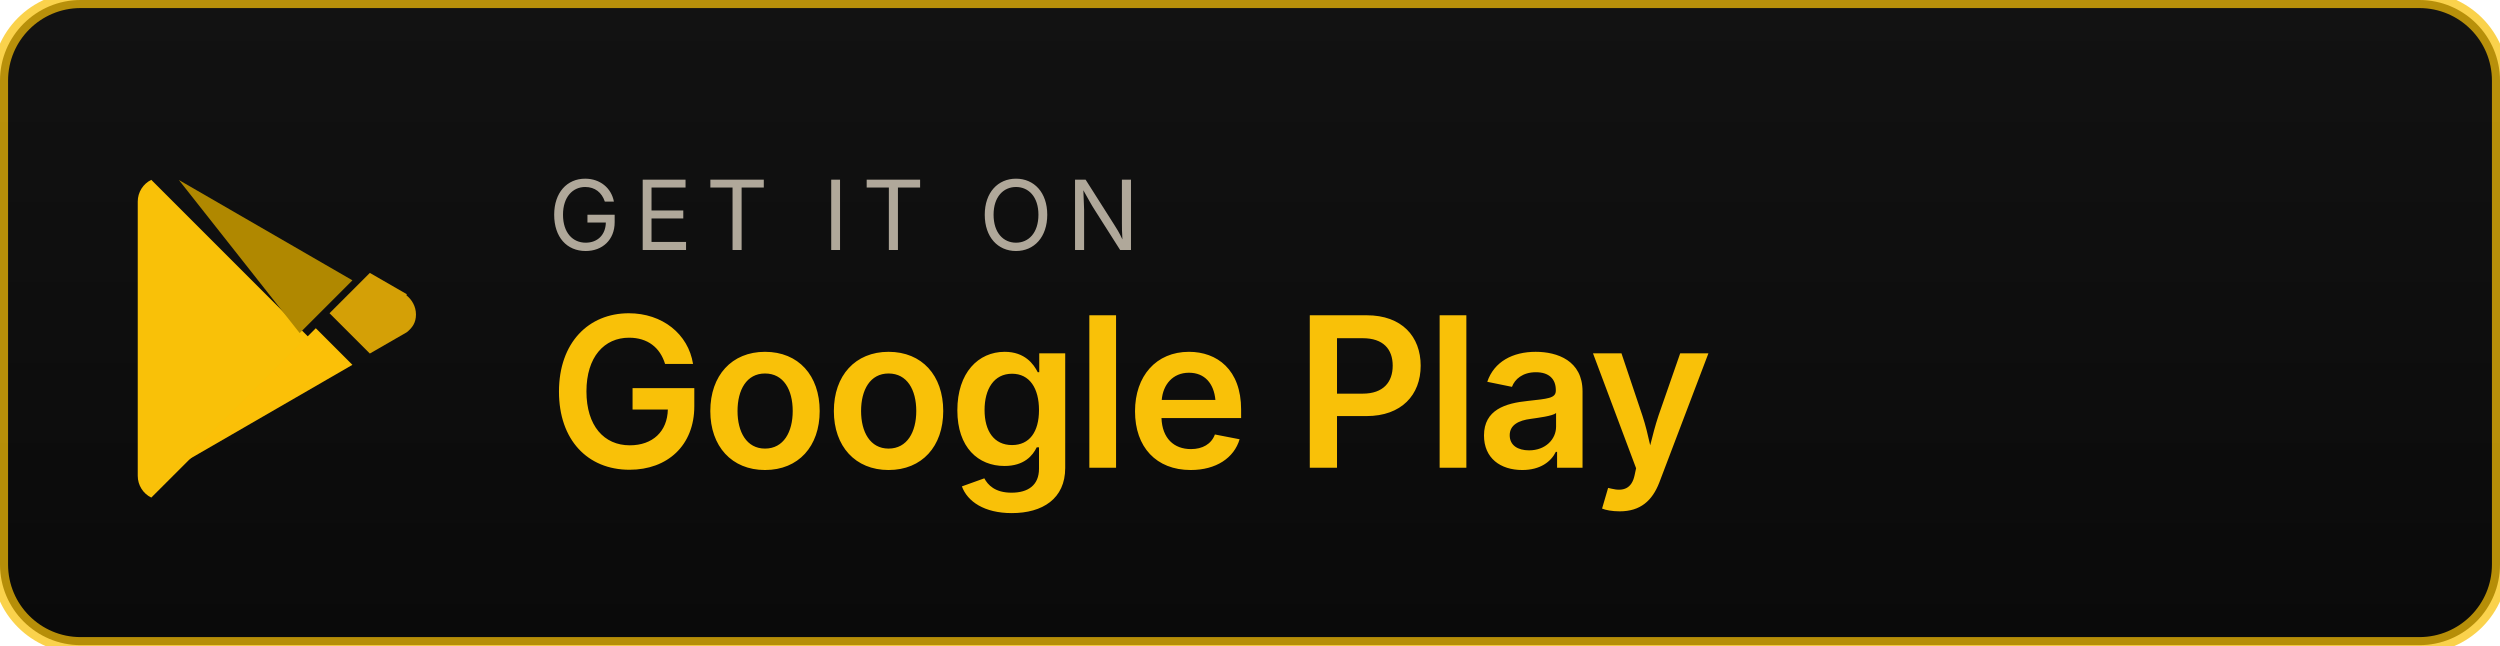
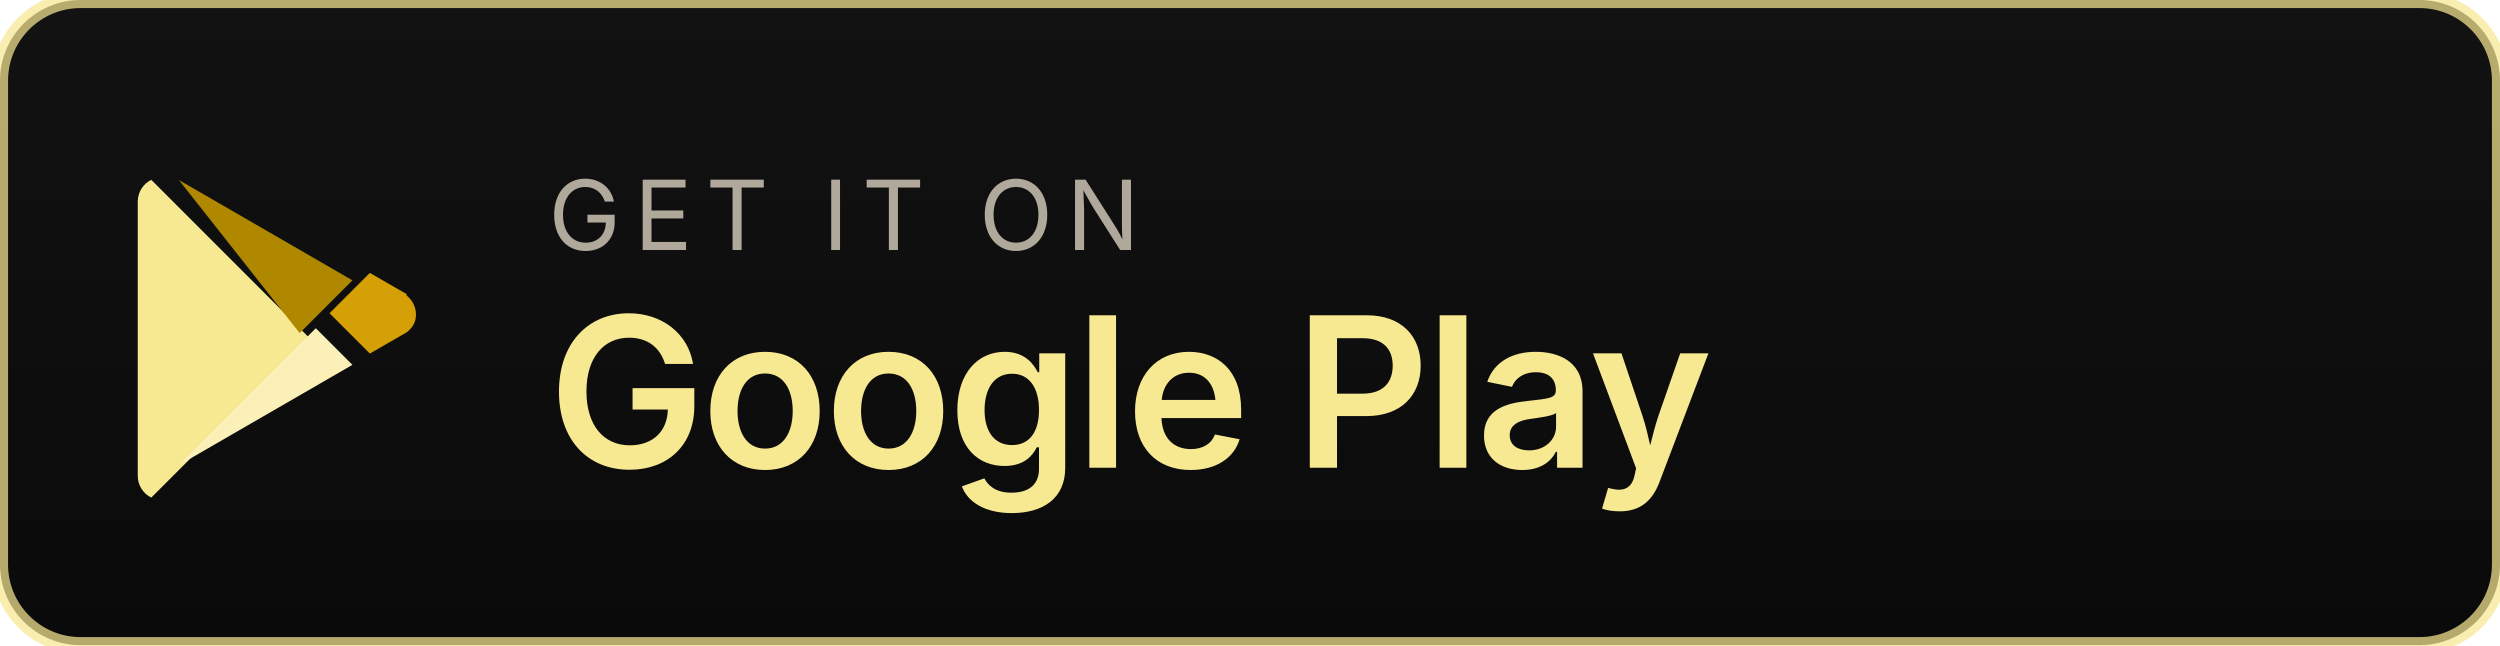
<svg xmlns="http://www.w3.org/2000/svg" width="155" height="40" viewBox="0 0 155 40" role="img" aria-label="Get it on Google Play">
  <defs>
    <linearGradient id="sabagiro-badge-bg-gp" x1="0" y1="0" x2="0" y2="1">
      <stop offset="0" stop-color="#121212" />
      <stop offset="1" stop-color="#0a0a0a" />
    </linearGradient>
  </defs>
-   <rect width="155" height="40" rx="5" fill="url(#sabagiro-badge-bg-gp)" stroke="#f9c108" stroke-width="1" stroke-opacity="0.72" />
+   <rect width="155" height="40" rx="5" fill="url(#sabagiro-badge-bg-gp)" stroke="#f7e892" stroke-width="1" stroke-opacity="0.72" />
  <g transform="translate(7.5 8)">
-     <path fill="#f9c108" d="M1.04 19.5V4.5c0-.59.34-1.11.84-1.35l9.85 9.85-9.85 9.85c-.5-.24-.84-.76-.84-1.35z" />
-     <path fill="#fbc007" d="M14.35 14.62 3.59 20.84l8.49-8.49 2.27 2.27z" />
+     <path fill="#f7e892" d="M1.04 19.5V4.5c0-.59.34-1.11.84-1.35l9.85 9.85-9.85 9.85c-.5-.24-.84-.76-.84-1.35z" />
+     <path fill="#faf0b8" d="M14.35 14.62 3.59 20.84l8.49-8.49 2.27 2.27z" />
    <path fill="#d4a006" d="M17.7 10.31c.34.27.59.69.59 1.19s-.22.82-.57 1.1l-2.29 1.32-2.5-2.5 2.5-2.5 2.29 1.32z" />
    <path fill="#b08800" d="M3.59 3.16 14.35 9.38 11.08 12.65 3.59 3.16z" />
  </g>
  <text x="34" y="15.5" fill="#b0a89a" font-family="system-ui, -apple-system, Segoe UI, sans-serif" font-size="6" letter-spacing="0.14em">GET IT ON</text>
-   <text x="34" y="29" fill="#f9c108" font-family="system-ui, -apple-system, Segoe UI, sans-serif" font-size="13" font-weight="600" letter-spacing="-0.02em">Google Play</text>
+   <text x="34" y="29" fill="#f7e892" font-family="system-ui, -apple-system, Segoe UI, sans-serif" font-size="13" font-weight="600" letter-spacing="-0.02em">Google Play</text>
</svg>
